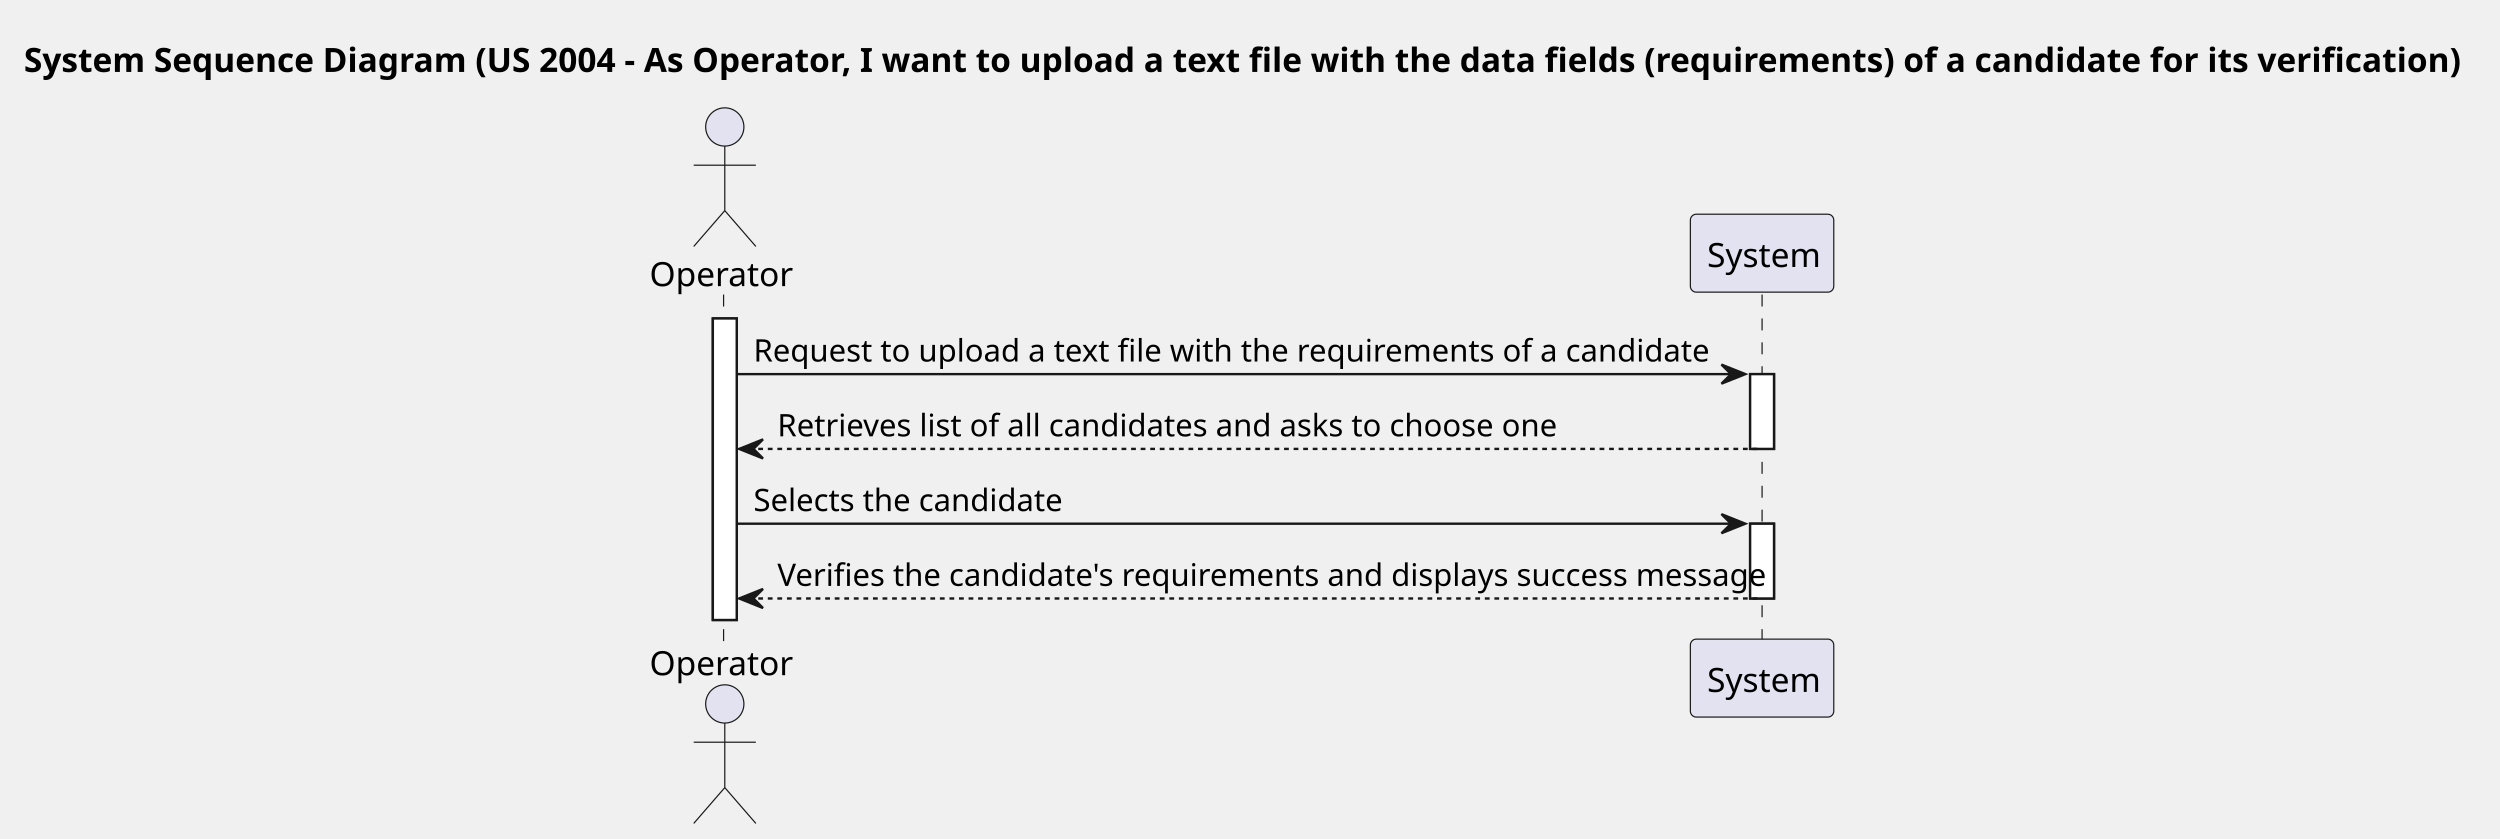
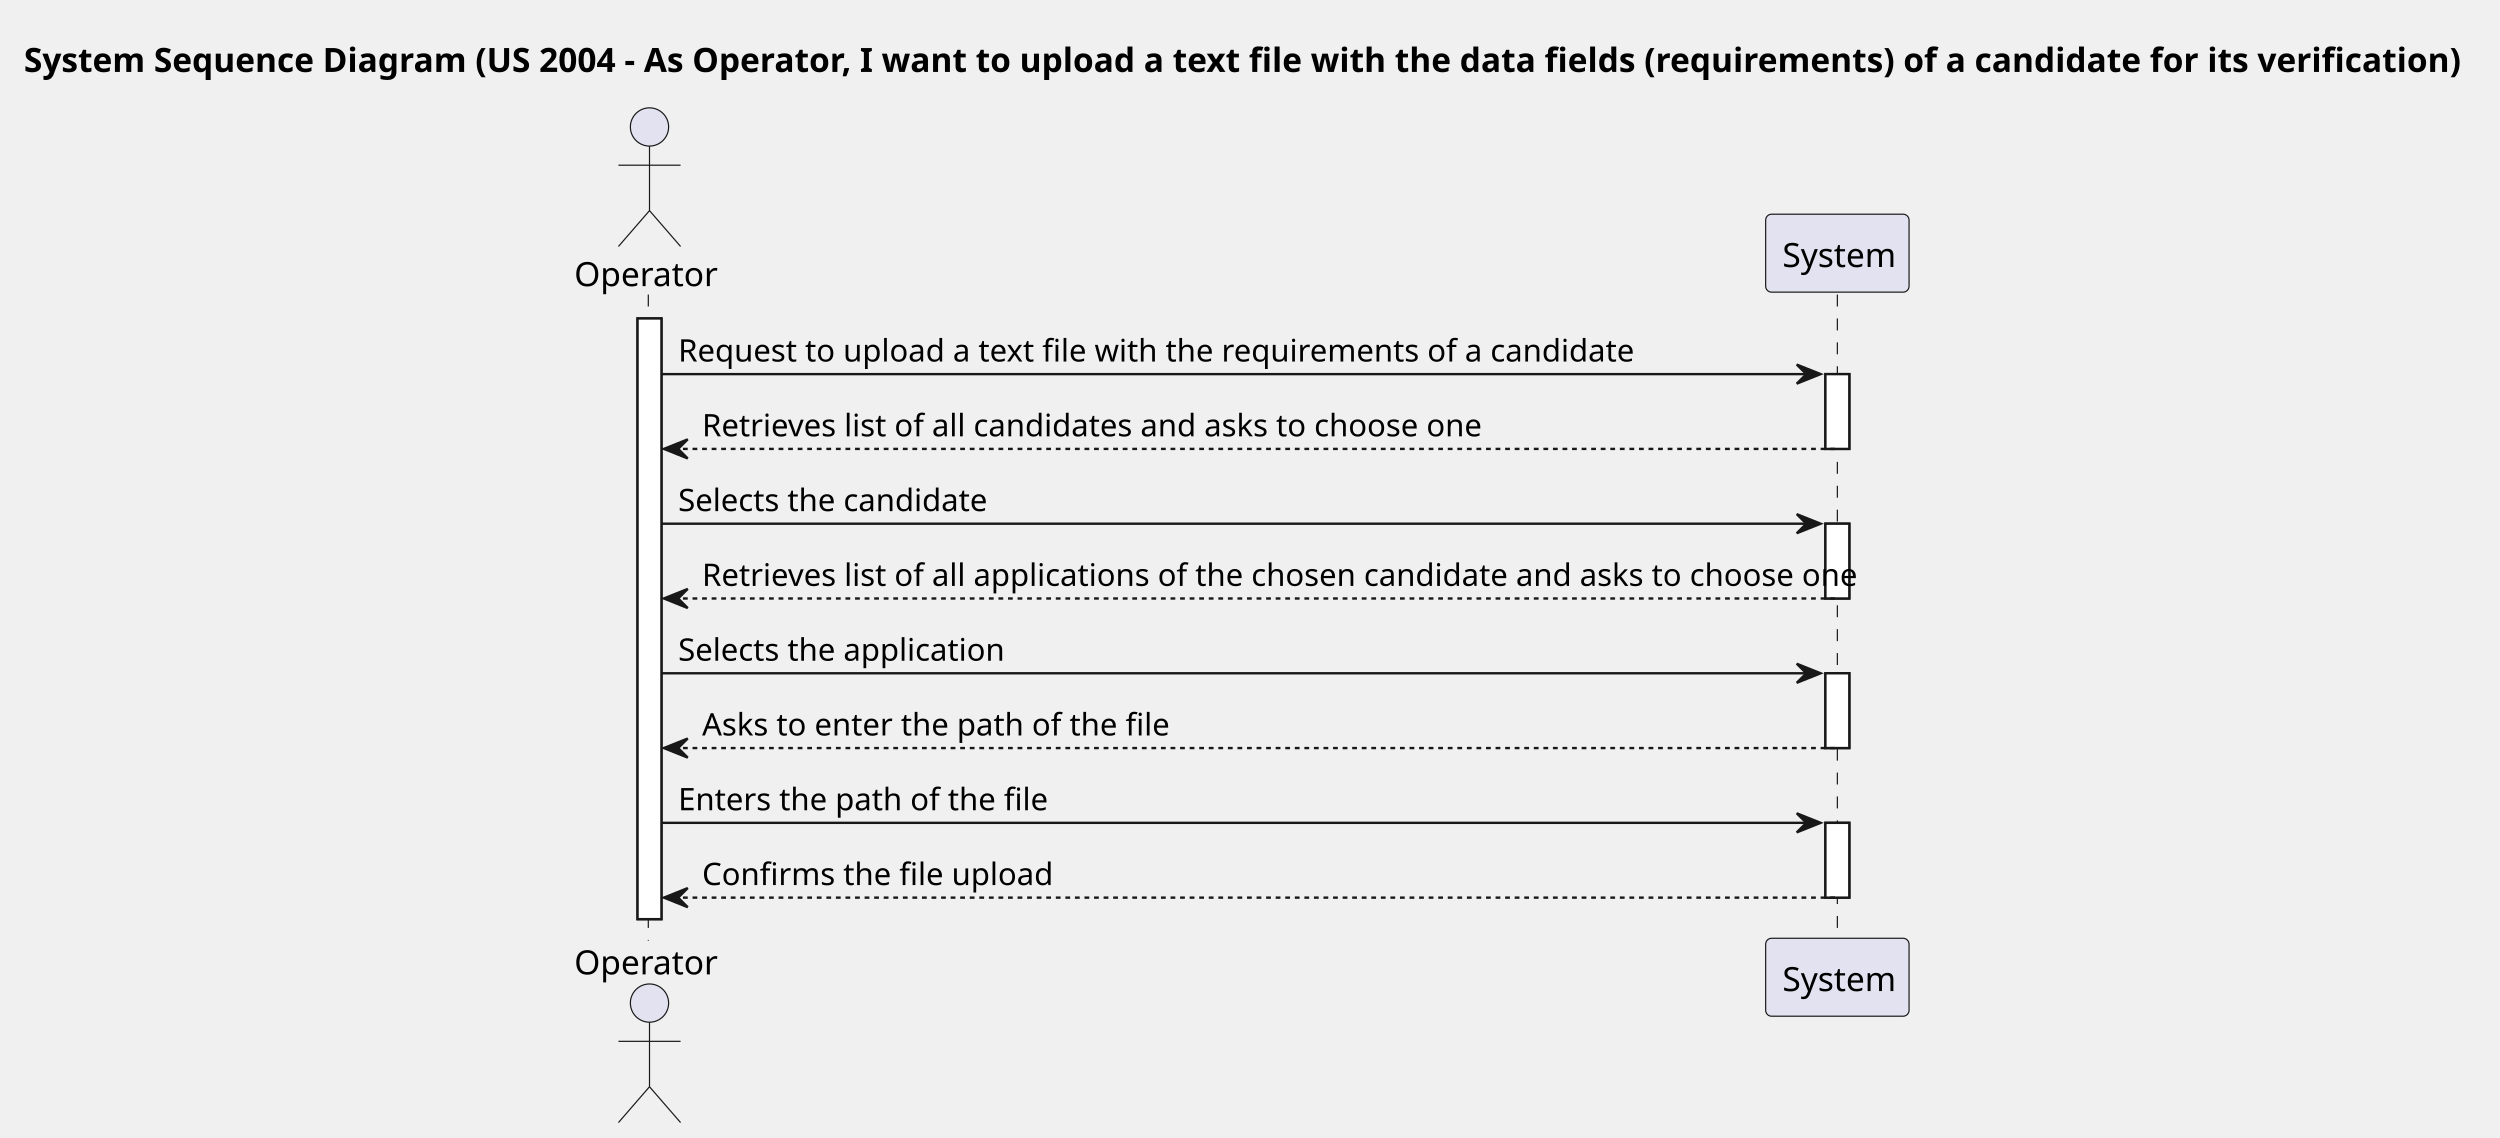
- <svg xmlns="http://www.w3.org/2000/svg" contentStyleType="text/css" height="351px" preserveAspectRatio="none" style="width:1046px;height:351px;background:#FFFFFF;" version="1.1" viewBox="0 0 1046 351" width="1046px" zoomAndPan="magnify">
+ <svg xmlns="http://www.w3.org/2000/svg" contentStyleType="text/css" height="476px" preserveAspectRatio="none" style="width:1046px;height:476px;background:#FFFFFF;" version="1.1" viewBox="0 0 1046 476" width="1046px" zoomAndPan="magnify">
  <defs />
  <g>
    <text fill="#000000" font-family="sans-serif" font-size="14" font-weight="bold" lengthAdjust="spacing" textLength="1018" x="10" y="30.107">System Sequence Diagram (US 2004 - As Operator, I want to upload a text file with the data fields (requirements) of a candidate for its verification)</text>
-     <rect fill="#FFFFFF" height="126.164" style="stroke:#181818;stroke-width:1.0;" width="10" x="298.25" y="133.242" />
-     <rect fill="#FFFFFF" height="31.291" style="stroke:#181818;stroke-width:1.0;" width="10" x="732.25" y="156.533" />
-     <rect fill="#FFFFFF" height="31.291" style="stroke:#181818;stroke-width:1.0;" width="10" x="732.25" y="219.115" />
-     <line style="stroke:#181818;stroke-width:0.5;stroke-dasharray:5.0,5.0;" x1="302.75" x2="302.75" y1="123.242" y2="268.406" />
-     <line style="stroke:#181818;stroke-width:0.5;stroke-dasharray:5.0,5.0;" x1="737.25" x2="737.25" y1="123.242" y2="268.406" />
-     <text fill="#000000" font-family="sans-serif" font-size="14" lengthAdjust="spacing" textLength="57" x="271.75" y="119.728">Operator</text>
-     <ellipse cx="303.25" cy="53.121" fill="#E2E2F0" rx="8" ry="8" style="stroke:#181818;stroke-width:0.5;" />
-     <path d="M303.25,61.121 L303.25,88.121 M290.25,69.121 L316.25,69.121 M303.25,88.121 L290.25,103.121 M303.25,88.121 L316.25,103.121 " fill="none" style="stroke:#181818;stroke-width:0.5;" />
-     <text fill="#000000" font-family="sans-serif" font-size="14" lengthAdjust="spacing" textLength="57" x="271.75" y="282.514">Operator</text>
-     <ellipse cx="303.25" cy="294.527" fill="#E2E2F0" rx="8" ry="8" style="stroke:#181818;stroke-width:0.5;" />
-     <path d="M303.25,302.527 L303.25,329.527 M290.25,310.527 L316.25,310.527 M303.25,329.527 L290.25,344.527 M303.25,329.527 L316.25,344.527 " fill="none" style="stroke:#181818;stroke-width:0.5;" />
-     <rect fill="#E2E2F0" height="32.621" rx="2.5" ry="2.5" style="stroke:#181818;stroke-width:0.5;" width="60" x="707.25" y="89.621" />
-     <text fill="#000000" font-family="sans-serif" font-size="14" lengthAdjust="spacing" textLength="46" x="714.25" y="111.728">System</text>
-     <rect fill="#E2E2F0" height="32.621" rx="2.5" ry="2.5" style="stroke:#181818;stroke-width:0.5;" width="60" x="707.25" y="267.406" />
-     <text fill="#000000" font-family="sans-serif" font-size="14" lengthAdjust="spacing" textLength="46" x="714.25" y="289.514">System</text>
-     <rect fill="#FFFFFF" height="126.164" style="stroke:#181818;stroke-width:1.0;" width="10" x="298.25" y="133.242" />
-     <rect fill="#FFFFFF" height="31.291" style="stroke:#181818;stroke-width:1.0;" width="10" x="732.25" y="156.533" />
-     <rect fill="#FFFFFF" height="31.291" style="stroke:#181818;stroke-width:1.0;" width="10" x="732.25" y="219.115" />
-     <polygon fill="#181818" points="720.25,152.533,730.25,156.533,720.25,160.533,724.25,156.533" style="stroke:#181818;stroke-width:1.0;" />
-     <line style="stroke:#181818;stroke-width:1.0;" x1="308.25" x2="726.25" y1="156.533" y2="156.533" />
-     <text fill="#000000" font-family="sans-serif" font-size="13" lengthAdjust="spacing" textLength="375" x="315.25" y="151.27">Request to upload a text file with the requirements of a candidate</text>
-     <polygon fill="#181818" points="319.25,183.824,309.25,187.824,319.25,191.824,315.25,187.824" style="stroke:#181818;stroke-width:1.0;" />
-     <line style="stroke:#181818;stroke-width:1.0;stroke-dasharray:2.0,2.0;" x1="313.25" x2="736.25" y1="187.824" y2="187.824" />
-     <text fill="#000000" font-family="sans-serif" font-size="13" lengthAdjust="spacing" textLength="315" x="325.25" y="182.561">Retrieves list of all candidates and asks to choose one</text>
-     <polygon fill="#181818" points="720.25,215.115,730.25,219.115,720.25,223.115,724.25,219.115" style="stroke:#181818;stroke-width:1.0;" />
-     <line style="stroke:#181818;stroke-width:1.0;" x1="308.25" x2="726.25" y1="219.115" y2="219.115" />
-     <text fill="#000000" font-family="sans-serif" font-size="13" lengthAdjust="spacing" textLength="126" x="315.25" y="213.852">Selects the candidate</text>
-     <polygon fill="#181818" points="319.25,246.406,309.25,250.406,319.25,254.406,315.25,250.406" style="stroke:#181818;stroke-width:1.0;" />
-     <line style="stroke:#181818;stroke-width:1.0;stroke-dasharray:2.0,2.0;" x1="313.25" x2="736.25" y1="250.406" y2="250.406" />
-     <text fill="#000000" font-family="sans-serif" font-size="13" lengthAdjust="spacing" textLength="400" x="325.25" y="245.144">Verifies the candidate's requirements and displays success message</text>
+     <rect fill="#FFFFFF" height="251.328" style="stroke:#181818;stroke-width:1.0;" width="10" x="266.75" y="133.242" />
+     <rect fill="#FFFFFF" height="31.291" style="stroke:#181818;stroke-width:1.0;" width="10" x="763.75" y="156.533" />
+     <rect fill="#FFFFFF" height="31.291" style="stroke:#181818;stroke-width:1.0;" width="10" x="763.75" y="219.115" />
+     <rect fill="#FFFFFF" height="31.291" style="stroke:#181818;stroke-width:1.0;" width="10" x="763.75" y="281.697" />
+     <rect fill="#FFFFFF" height="31.291" style="stroke:#181818;stroke-width:1.0;" width="10" x="763.75" y="344.279" />
+     <line style="stroke:#181818;stroke-width:0.5;stroke-dasharray:5.0,5.0;" x1="271.25" x2="271.25" y1="123.242" y2="393.57" />
+     <line style="stroke:#181818;stroke-width:0.5;stroke-dasharray:5.0,5.0;" x1="768.75" x2="768.75" y1="123.242" y2="393.57" />
+     <text fill="#000000" font-family="sans-serif" font-size="14" lengthAdjust="spacing" textLength="57" x="240.25" y="119.728">Operator</text>
+     <ellipse cx="271.75" cy="53.121" fill="#E2E2F0" rx="8" ry="8" style="stroke:#181818;stroke-width:0.5;" />
+     <path d="M271.75,61.121 L271.75,88.121 M258.75,69.121 L284.75,69.121 M271.75,88.121 L258.75,103.121 M271.75,88.121 L284.75,103.121 " fill="none" style="stroke:#181818;stroke-width:0.5;" />
+     <text fill="#000000" font-family="sans-serif" font-size="14" lengthAdjust="spacing" textLength="57" x="240.25" y="407.678">Operator</text>
+     <ellipse cx="271.75" cy="419.691" fill="#E2E2F0" rx="8" ry="8" style="stroke:#181818;stroke-width:0.5;" />
+     <path d="M271.75,427.691 L271.75,454.691 M258.75,435.691 L284.75,435.691 M271.75,454.691 L258.75,469.691 M271.75,454.691 L284.75,469.691 " fill="none" style="stroke:#181818;stroke-width:0.5;" />
+     <rect fill="#E2E2F0" height="32.621" rx="2.5" ry="2.5" style="stroke:#181818;stroke-width:0.5;" width="60" x="738.75" y="89.621" />
+     <text fill="#000000" font-family="sans-serif" font-size="14" lengthAdjust="spacing" textLength="46" x="745.75" y="111.728">System</text>
+     <rect fill="#E2E2F0" height="32.621" rx="2.5" ry="2.5" style="stroke:#181818;stroke-width:0.5;" width="60" x="738.75" y="392.57" />
+     <text fill="#000000" font-family="sans-serif" font-size="14" lengthAdjust="spacing" textLength="46" x="745.75" y="414.678">System</text>
+     <rect fill="#FFFFFF" height="251.328" style="stroke:#181818;stroke-width:1.0;" width="10" x="266.75" y="133.242" />
+     <rect fill="#FFFFFF" height="31.291" style="stroke:#181818;stroke-width:1.0;" width="10" x="763.75" y="156.533" />
+     <rect fill="#FFFFFF" height="31.291" style="stroke:#181818;stroke-width:1.0;" width="10" x="763.75" y="219.115" />
+     <rect fill="#FFFFFF" height="31.291" style="stroke:#181818;stroke-width:1.0;" width="10" x="763.75" y="281.697" />
+     <rect fill="#FFFFFF" height="31.291" style="stroke:#181818;stroke-width:1.0;" width="10" x="763.75" y="344.279" />
+     <polygon fill="#181818" points="751.75,152.533,761.75,156.533,751.75,160.533,755.75,156.533" style="stroke:#181818;stroke-width:1.0;" />
+     <line style="stroke:#181818;stroke-width:1.0;" x1="276.75" x2="757.75" y1="156.533" y2="156.533" />
+     <text fill="#000000" font-family="sans-serif" font-size="13" lengthAdjust="spacing" textLength="375" x="283.75" y="151.27">Request to upload a text file with the requirements of a candidate</text>
+     <polygon fill="#181818" points="287.75,183.824,277.75,187.824,287.75,191.824,283.75,187.824" style="stroke:#181818;stroke-width:1.0;" />
+     <line style="stroke:#181818;stroke-width:1.0;stroke-dasharray:2.0,2.0;" x1="281.75" x2="767.75" y1="187.824" y2="187.824" />
+     <text fill="#000000" font-family="sans-serif" font-size="13" lengthAdjust="spacing" textLength="315" x="293.75" y="182.561">Retrieves list of all candidates and asks to choose one</text>
+     <polygon fill="#181818" points="751.75,215.115,761.75,219.115,751.75,223.115,755.75,219.115" style="stroke:#181818;stroke-width:1.0;" />
+     <line style="stroke:#181818;stroke-width:1.0;" x1="276.75" x2="757.75" y1="219.115" y2="219.115" />
+     <text fill="#000000" font-family="sans-serif" font-size="13" lengthAdjust="spacing" textLength="126" x="283.75" y="213.852">Selects the candidate</text>
+     <polygon fill="#181818" points="287.75,246.406,277.75,250.406,287.75,254.406,283.75,250.406" style="stroke:#181818;stroke-width:1.0;" />
+     <line style="stroke:#181818;stroke-width:1.0;stroke-dasharray:2.0,2.0;" x1="281.75" x2="767.75" y1="250.406" y2="250.406" />
+     <text fill="#000000" font-family="sans-serif" font-size="13" lengthAdjust="spacing" textLength="463" x="293.75" y="245.144">Retrieves list of all applications of the chosen candidate and asks to choose one</text>
+     <polygon fill="#181818" points="751.75,277.697,761.75,281.697,751.75,285.697,755.75,281.697" style="stroke:#181818;stroke-width:1.0;" />
+     <line style="stroke:#181818;stroke-width:1.0;" x1="276.75" x2="757.75" y1="281.697" y2="281.697" />
+     <text fill="#000000" font-family="sans-serif" font-size="13" lengthAdjust="spacing" textLength="132" x="283.75" y="276.435">Selects the application</text>
+     <polygon fill="#181818" points="287.75,308.988,277.75,312.988,287.75,316.988,283.75,312.988" style="stroke:#181818;stroke-width:1.0;" />
+     <line style="stroke:#181818;stroke-width:1.0;stroke-dasharray:2.0,2.0;" x1="281.75" x2="767.75" y1="312.988" y2="312.988" />
+     <text fill="#000000" font-family="sans-serif" font-size="13" lengthAdjust="spacing" textLength="185" x="293.75" y="307.726">Asks to enter the path of the file</text>
+     <polygon fill="#181818" points="751.75,340.279,761.75,344.279,751.75,348.279,755.75,344.279" style="stroke:#181818;stroke-width:1.0;" />
+     <line style="stroke:#181818;stroke-width:1.0;" x1="276.75" x2="757.75" y1="344.279" y2="344.279" />
+     <text fill="#000000" font-family="sans-serif" font-size="13" lengthAdjust="spacing" textLength="145" x="283.75" y="339.017">Enters the path of the file</text>
+     <polygon fill="#181818" points="287.75,371.57,277.75,375.57,287.75,379.57,283.75,375.57" style="stroke:#181818;stroke-width:1.0;" />
+     <line style="stroke:#181818;stroke-width:1.0;stroke-dasharray:2.0,2.0;" x1="281.75" x2="767.75" y1="375.57" y2="375.57" />
+     <text fill="#000000" font-family="sans-serif" font-size="13" lengthAdjust="spacing" textLength="135" x="293.75" y="370.308">Confirms the file upload</text>
  </g>
</svg>
